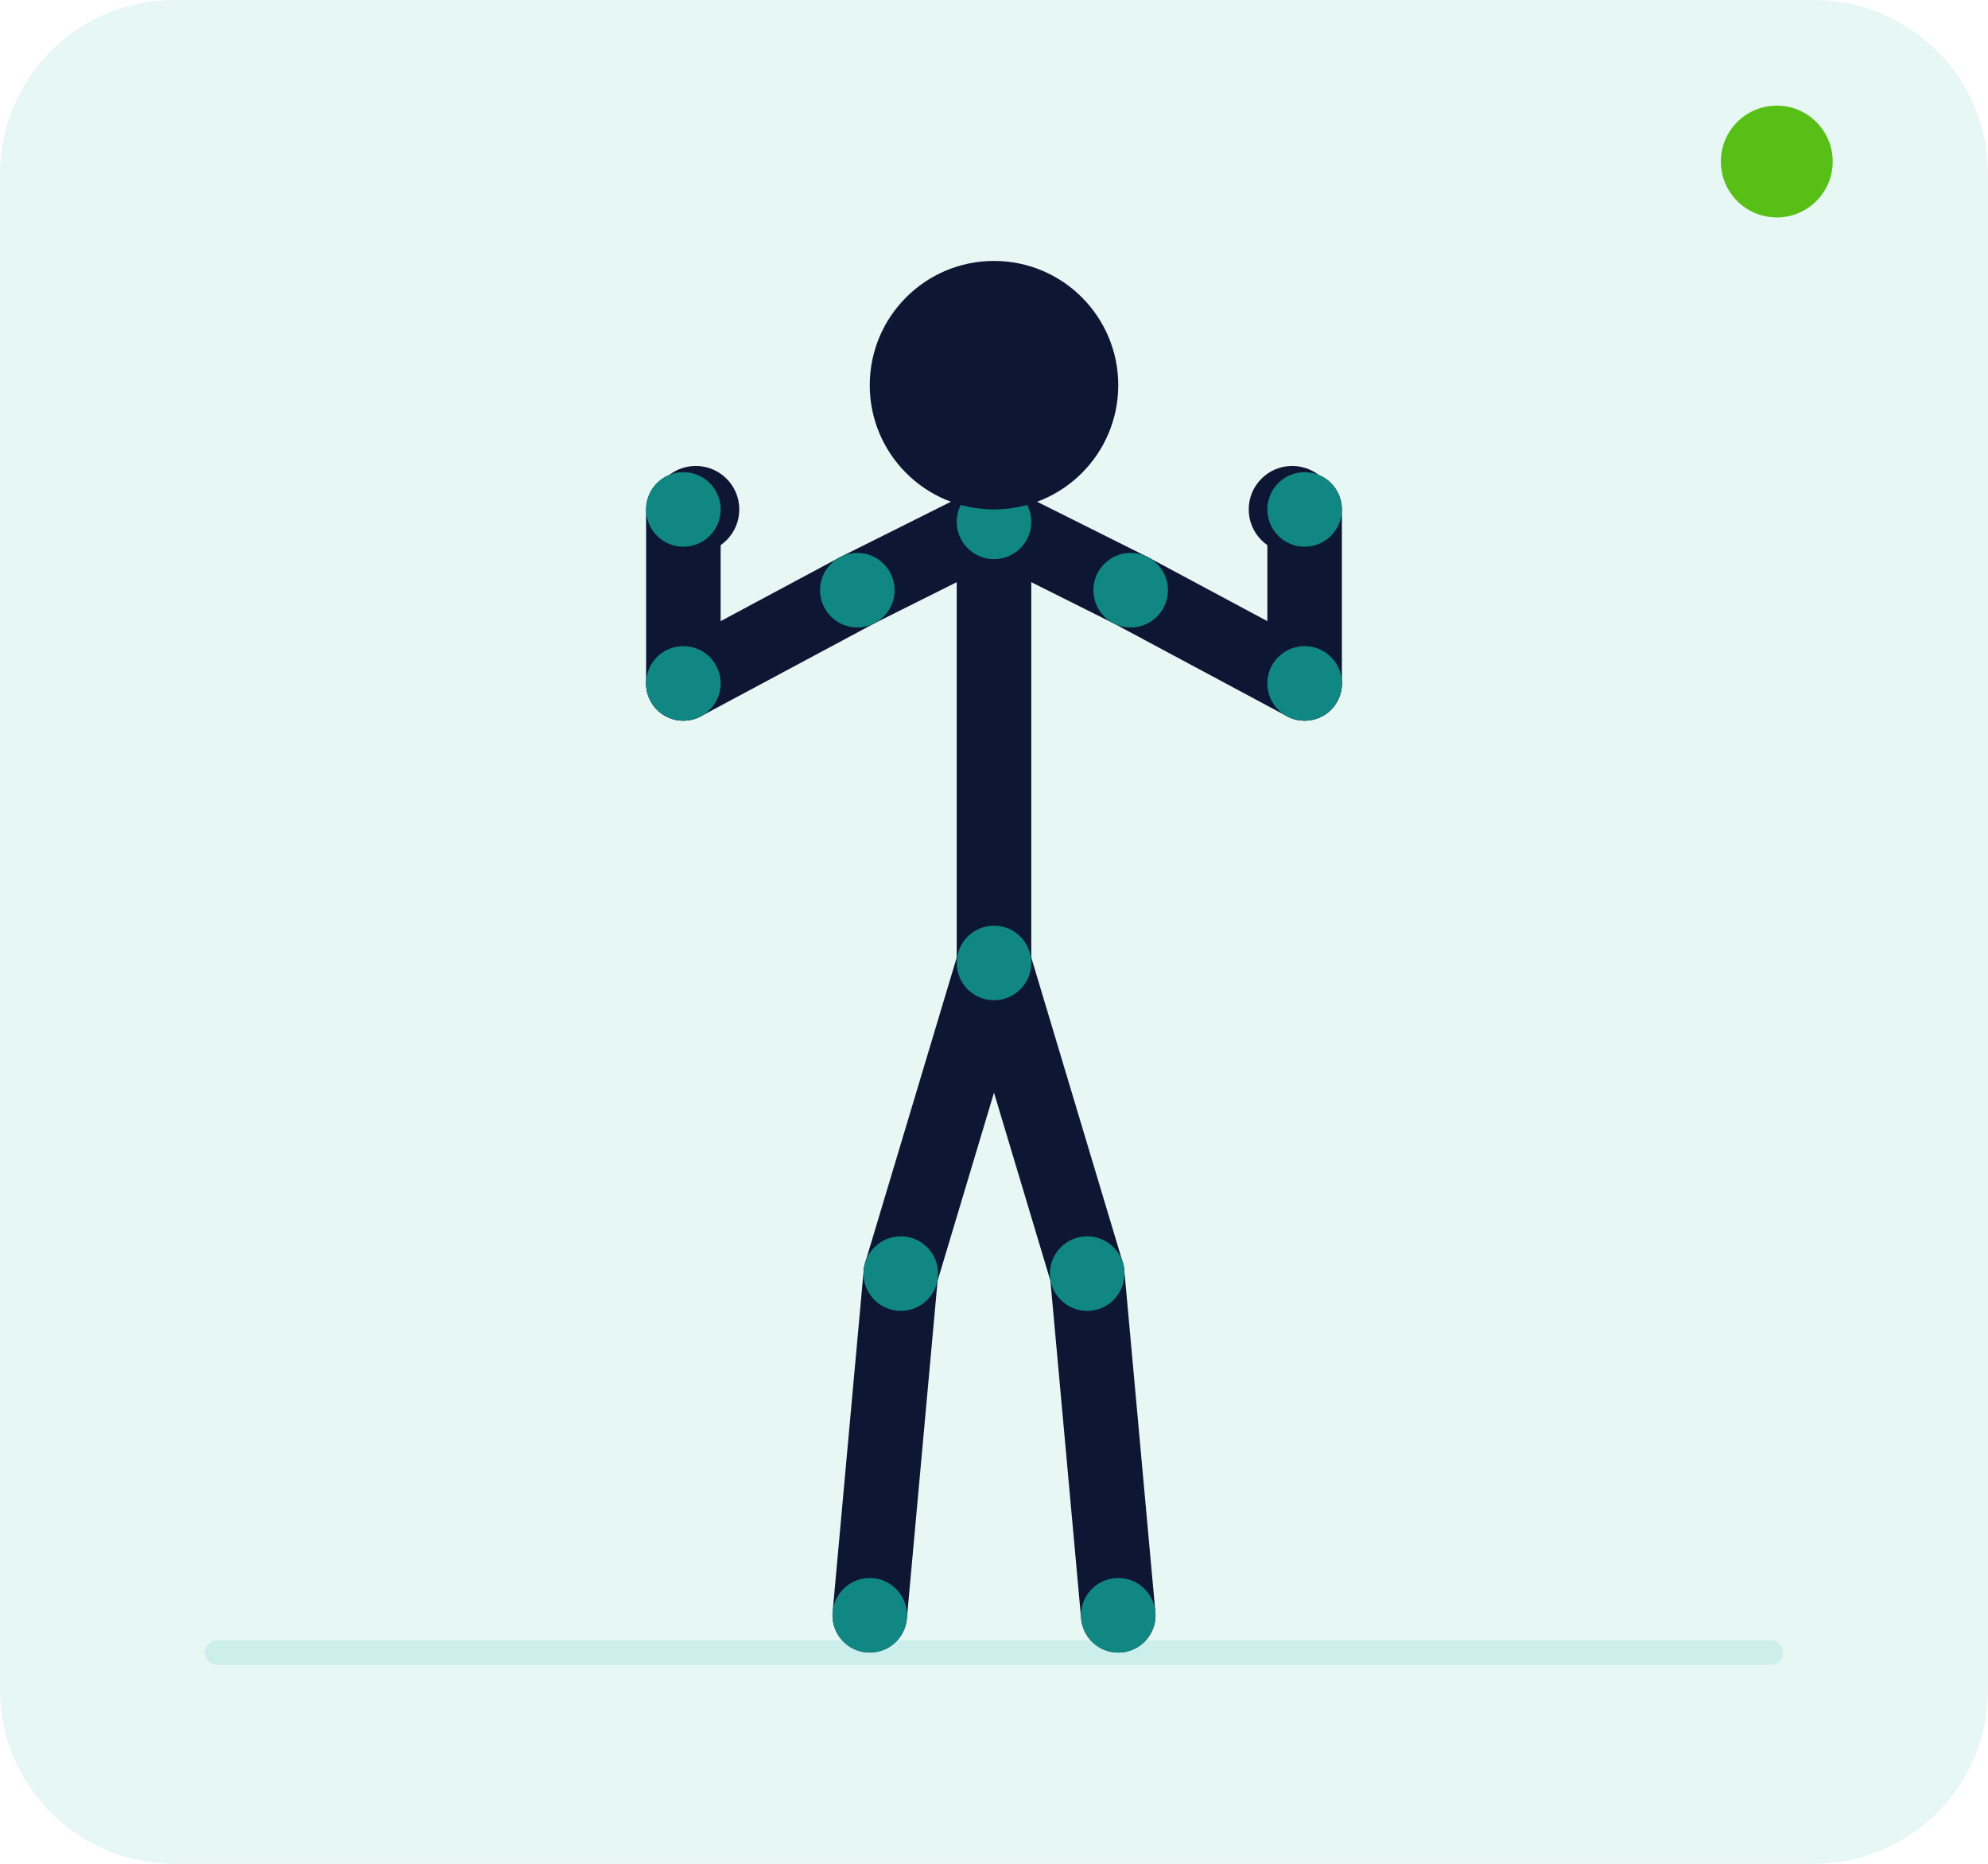
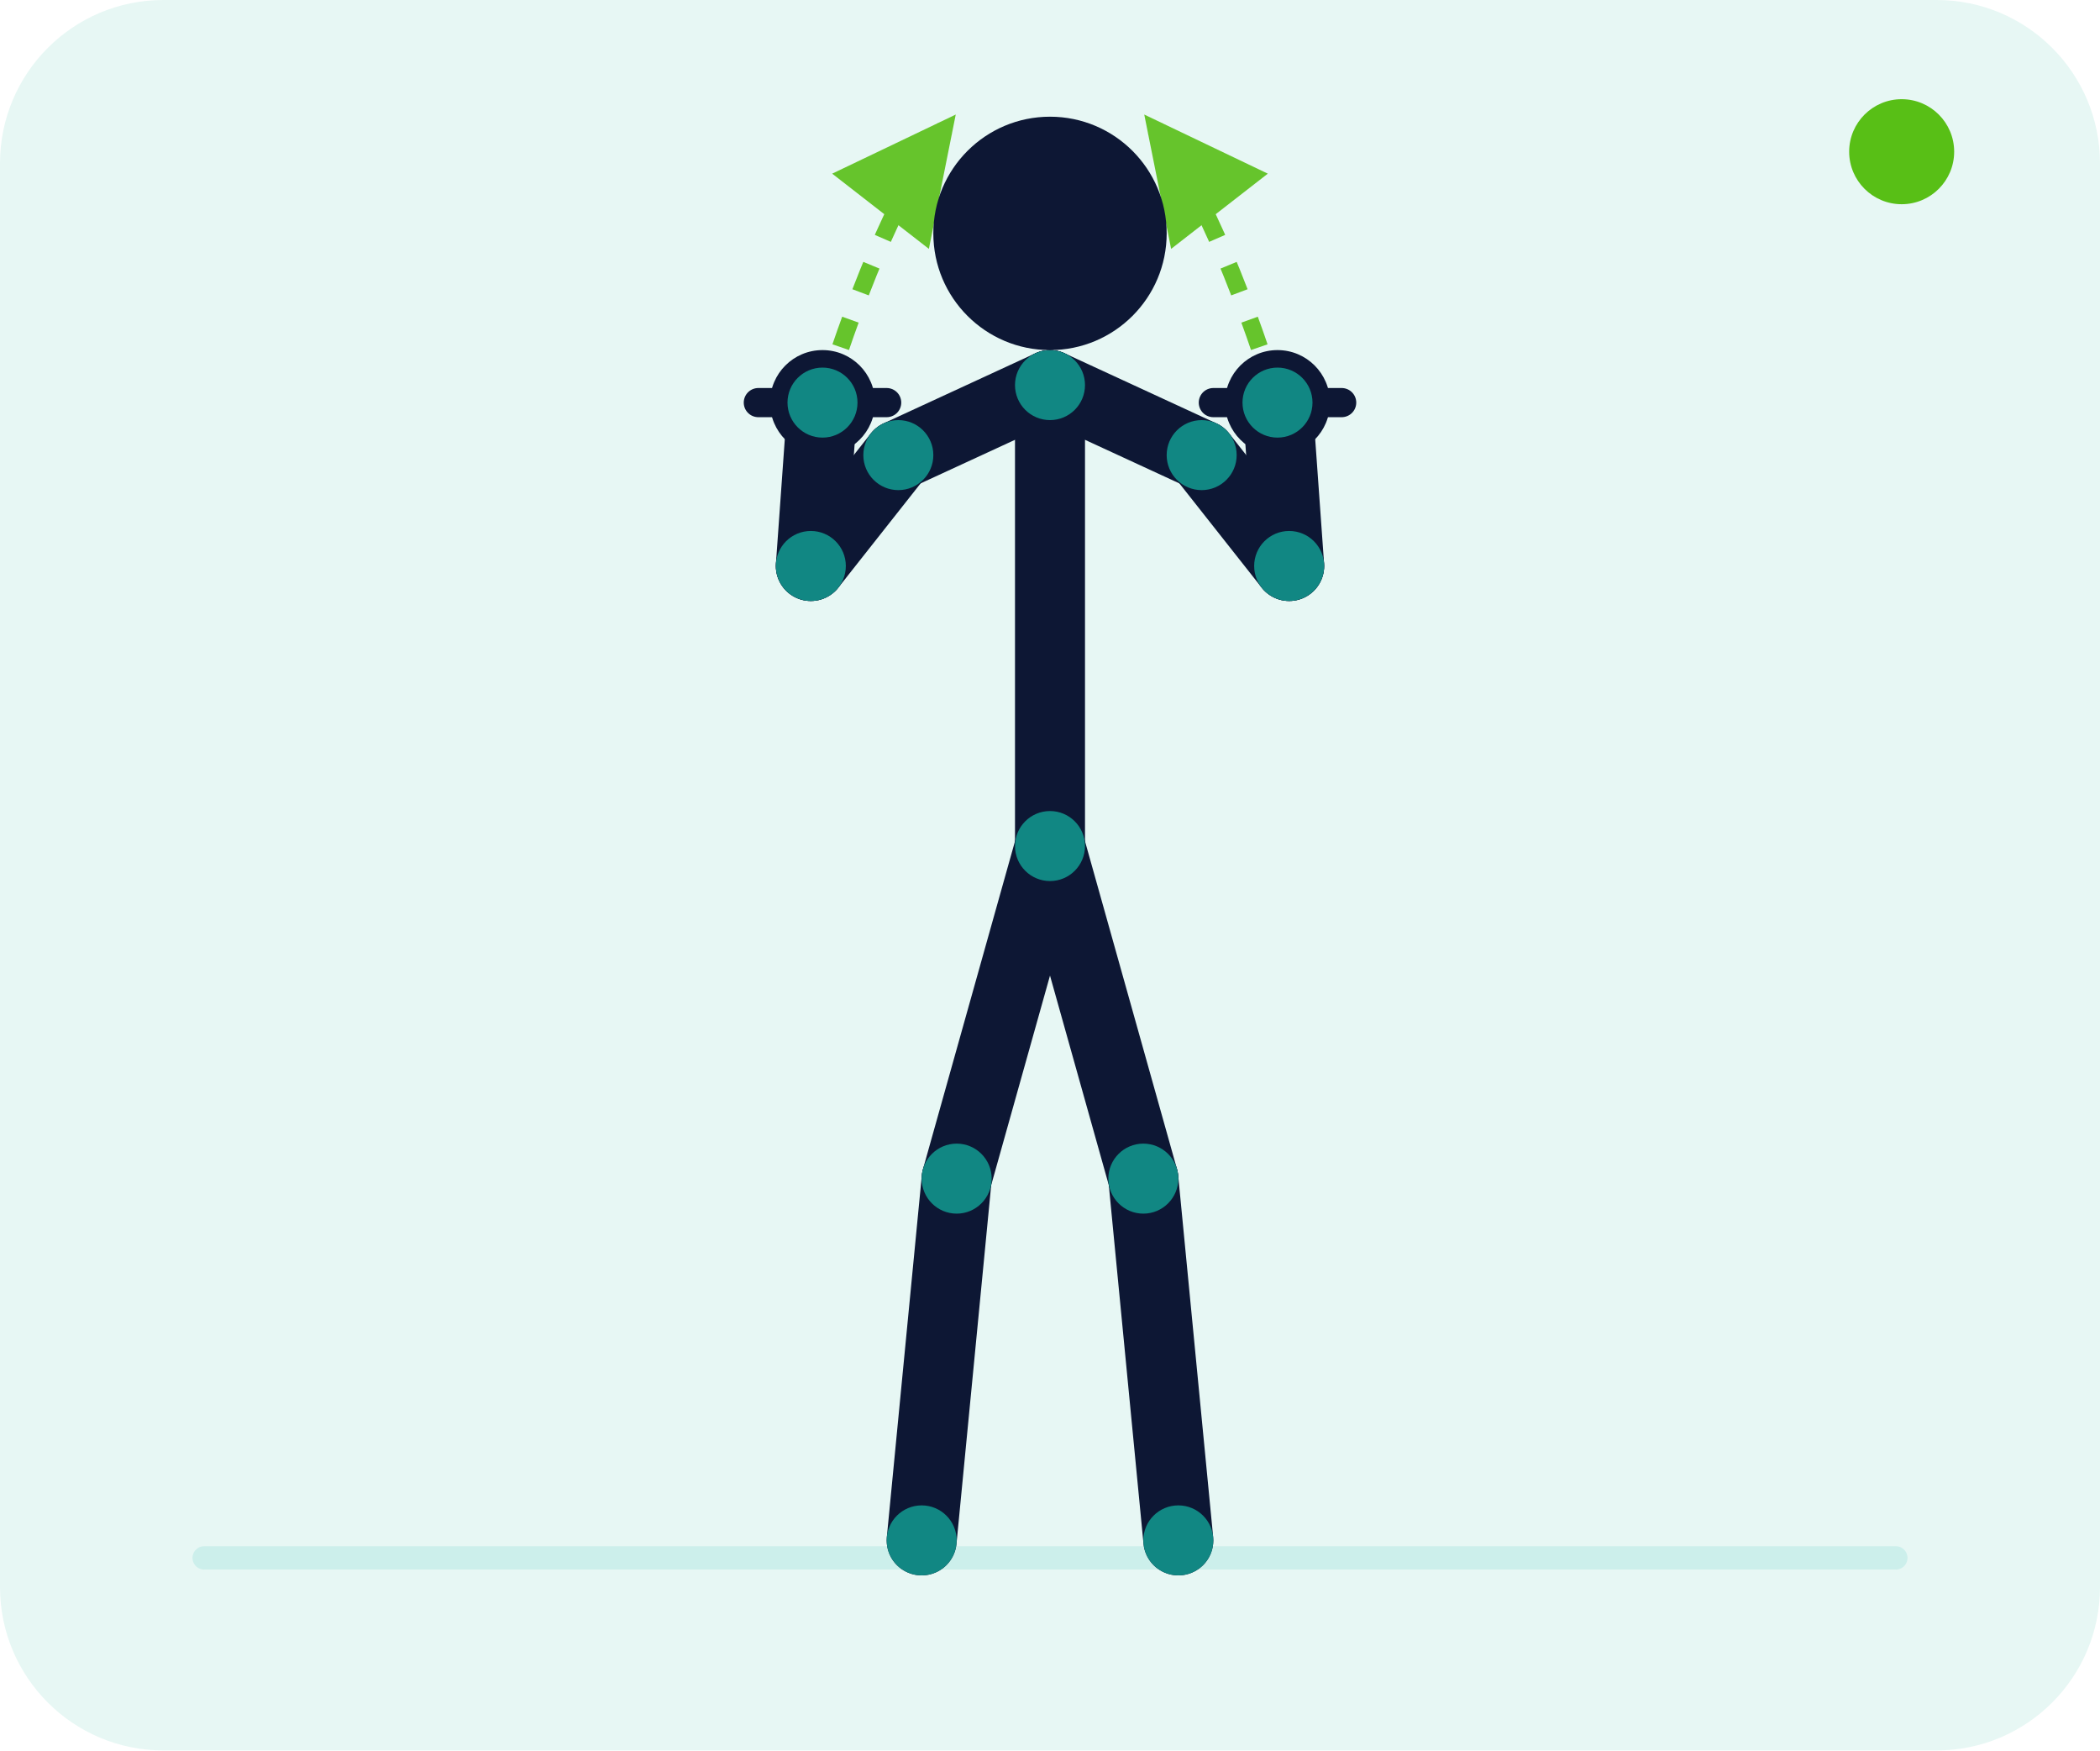
- <svg xmlns="http://www.w3.org/2000/svg" viewBox="0 0 320 300" role="img" aria-labelledby="title desc">
-   <rect width="320" height="300" rx="28" fill="#e7f7f4" />
-   <path d="M35 266h250" stroke="#ccefeb" stroke-width="4" stroke-linecap="round" />
-   <g fill="#0d1734">
-     <circle cx="112" cy="82" r="7" />
-     <circle cx="208" cy="82" r="7" />
-   </g>
+ <svg xmlns="http://www.w3.org/2000/svg" viewBox="0 0 360 300" role="img" aria-labelledby="title desc">
+   <defs>
+     <marker id="arrow" markerWidth="7" markerHeight="7" refX="6" refY="3.5" orient="auto">
+       <path d="M0 0L7 3.5L0 7z" fill="#58bf16" />
+     </marker>
+   </defs>
+   <rect width="360" height="300" rx="28" fill="#e7f7f4" />
+   <path d="M35 267h290" stroke="#ccefeb" stroke-width="4" stroke-linecap="round" />
+   <path d="M141 69 Q151.5 35.5 162 22" fill="none" stroke="#58bf16" stroke-width="3" stroke-dasharray="5 5" marker-end="url(#arrow)" opacity=".9" />
+   <path d="M219 69 Q208.5 35.5 198 22" fill="none" stroke="#58bf16" stroke-width="3" stroke-dasharray="5 5" marker-end="url(#arrow)" opacity=".9" />
+   <circle cx="141" cy="69" r="9" fill="#0d1734">
+     <animate attributeName="cx" values="141;162;141" dur="2.8s" repeatCount="indefinite" keyTimes="0;.5;1" calcMode="spline" keySplines=".4 0 .2 1;.4 0 .2 1" />
+     <animate attributeName="cy" values="69;22;69" dur="2.8s" repeatCount="indefinite" keyTimes="0;.5;1" calcMode="spline" keySplines=".4 0 .2 1;.4 0 .2 1" />
+   </circle>
+   <line x1="130" y1="69" x2="152" y2="69" stroke="#0d1734" stroke-width="5" stroke-linecap="round">
+     <animate attributeName="x1" values="130;151;130" dur="2.8s" repeatCount="indefinite" keyTimes="0;.5;1" calcMode="spline" keySplines=".4 0 .2 1;.4 0 .2 1" />
+     <animate attributeName="y1" values="69;22;69" dur="2.8s" repeatCount="indefinite" keyTimes="0;.5;1" calcMode="spline" keySplines=".4 0 .2 1;.4 0 .2 1" />
+     <animate attributeName="x2" values="152;173;152" dur="2.8s" repeatCount="indefinite" keyTimes="0;.5;1" calcMode="spline" keySplines=".4 0 .2 1;.4 0 .2 1" />
+     <animate attributeName="y2" values="69;22;69" dur="2.8s" repeatCount="indefinite" keyTimes="0;.5;1" calcMode="spline" keySplines=".4 0 .2 1;.4 0 .2 1" />
+   </line>
+   <circle cx="219" cy="69" r="9" fill="#0d1734">
+     <animate attributeName="cx" values="219;198;219" dur="2.8s" repeatCount="indefinite" keyTimes="0;.5;1" calcMode="spline" keySplines=".4 0 .2 1;.4 0 .2 1" />
+     <animate attributeName="cy" values="69;22;69" dur="2.8s" repeatCount="indefinite" keyTimes="0;.5;1" calcMode="spline" keySplines=".4 0 .2 1;.4 0 .2 1" />
+   </circle>
+   <line x1="208" y1="69" x2="230" y2="69" stroke="#0d1734" stroke-width="5" stroke-linecap="round">
+     <animate attributeName="x1" values="208;187;208" dur="2.8s" repeatCount="indefinite" keyTimes="0;.5;1" calcMode="spline" keySplines=".4 0 .2 1;.4 0 .2 1" />
+     <animate attributeName="y1" values="69;22;69" dur="2.8s" repeatCount="indefinite" keyTimes="0;.5;1" calcMode="spline" keySplines=".4 0 .2 1;.4 0 .2 1" />
+     <animate attributeName="x2" values="230;209;230" dur="2.8s" repeatCount="indefinite" keyTimes="0;.5;1" calcMode="spline" keySplines=".4 0 .2 1;.4 0 .2 1" />
+     <animate attributeName="y2" values="69;22;69" dur="2.8s" repeatCount="indefinite" keyTimes="0;.5;1" calcMode="spline" keySplines=".4 0 .2 1;.4 0 .2 1" />
+   </line>
  <g>
-     <line x1="160" y1="84" x2="138" y2="95" stroke="#0d1734" stroke-width="12" stroke-linecap="round">
-       <animate attributeName="x1" values="160;160;160" dur="2.4s" repeatCount="indefinite" keyTimes="0;.5;1" calcMode="spline" keySplines=".4 0 .2 1;.4 0 .2 1" />
-       <animate attributeName="y1" values="84;84;84" dur="2.4s" repeatCount="indefinite" keyTimes="0;.5;1" calcMode="spline" keySplines=".4 0 .2 1;.4 0 .2 1" />
-       <animate attributeName="x2" values="138;138;138" dur="2.4s" repeatCount="indefinite" keyTimes="0;.5;1" calcMode="spline" keySplines=".4 0 .2 1;.4 0 .2 1" />
-       <animate attributeName="y2" values="95;95;95" dur="2.4s" repeatCount="indefinite" keyTimes="0;.5;1" calcMode="spline" keySplines=".4 0 .2 1;.4 0 .2 1" />
+     <line x1="180" y1="66" x2="154" y2="78" stroke="#0d1734" stroke-width="12" stroke-linecap="round">
+       <animate attributeName="x1" values="180;180;180" dur="2.8s" repeatCount="indefinite" keyTimes="0;.5;1" calcMode="spline" keySplines=".4 0 .2 1;.4 0 .2 1" />
+       <animate attributeName="y1" values="66;66;66" dur="2.8s" repeatCount="indefinite" keyTimes="0;.5;1" calcMode="spline" keySplines=".4 0 .2 1;.4 0 .2 1" />
+       <animate attributeName="x2" values="154;154;154" dur="2.8s" repeatCount="indefinite" keyTimes="0;.5;1" calcMode="spline" keySplines=".4 0 .2 1;.4 0 .2 1" />
+       <animate attributeName="y2" values="78;78;78" dur="2.8s" repeatCount="indefinite" keyTimes="0;.5;1" calcMode="spline" keySplines=".4 0 .2 1;.4 0 .2 1" />
    </line>
-     <line x1="160" y1="84" x2="182" y2="95" stroke="#0d1734" stroke-width="12" stroke-linecap="round">
-       <animate attributeName="x1" values="160;160;160" dur="2.4s" repeatCount="indefinite" keyTimes="0;.5;1" calcMode="spline" keySplines=".4 0 .2 1;.4 0 .2 1" />
-       <animate attributeName="y1" values="84;84;84" dur="2.4s" repeatCount="indefinite" keyTimes="0;.5;1" calcMode="spline" keySplines=".4 0 .2 1;.4 0 .2 1" />
-       <animate attributeName="x2" values="182;182;182" dur="2.4s" repeatCount="indefinite" keyTimes="0;.5;1" calcMode="spline" keySplines=".4 0 .2 1;.4 0 .2 1" />
-       <animate attributeName="y2" values="95;95;95" dur="2.4s" repeatCount="indefinite" keyTimes="0;.5;1" calcMode="spline" keySplines=".4 0 .2 1;.4 0 .2 1" />
+     <line x1="180" y1="66" x2="206" y2="78" stroke="#0d1734" stroke-width="12" stroke-linecap="round">
+       <animate attributeName="x1" values="180;180;180" dur="2.8s" repeatCount="indefinite" keyTimes="0;.5;1" calcMode="spline" keySplines=".4 0 .2 1;.4 0 .2 1" />
+       <animate attributeName="y1" values="66;66;66" dur="2.8s" repeatCount="indefinite" keyTimes="0;.5;1" calcMode="spline" keySplines=".4 0 .2 1;.4 0 .2 1" />
+       <animate attributeName="x2" values="206;206;206" dur="2.8s" repeatCount="indefinite" keyTimes="0;.5;1" calcMode="spline" keySplines=".4 0 .2 1;.4 0 .2 1" />
+       <animate attributeName="y2" values="78;78;78" dur="2.8s" repeatCount="indefinite" keyTimes="0;.5;1" calcMode="spline" keySplines=".4 0 .2 1;.4 0 .2 1" />
    </line>
-     <line x1="160" y1="84" x2="160" y2="155" stroke="#0d1734" stroke-width="12" stroke-linecap="round">
-       <animate attributeName="x1" values="160;160;160" dur="2.4s" repeatCount="indefinite" keyTimes="0;.5;1" calcMode="spline" keySplines=".4 0 .2 1;.4 0 .2 1" />
-       <animate attributeName="y1" values="84;84;84" dur="2.4s" repeatCount="indefinite" keyTimes="0;.5;1" calcMode="spline" keySplines=".4 0 .2 1;.4 0 .2 1" />
-       <animate attributeName="x2" values="160;160;160" dur="2.4s" repeatCount="indefinite" keyTimes="0;.5;1" calcMode="spline" keySplines=".4 0 .2 1;.4 0 .2 1" />
-       <animate attributeName="y2" values="155;155;155" dur="2.4s" repeatCount="indefinite" keyTimes="0;.5;1" calcMode="spline" keySplines=".4 0 .2 1;.4 0 .2 1" />
+     <line x1="180" y1="66" x2="180" y2="145" stroke="#0d1734" stroke-width="12" stroke-linecap="round">
+       <animate attributeName="x1" values="180;180;180" dur="2.8s" repeatCount="indefinite" keyTimes="0;.5;1" calcMode="spline" keySplines=".4 0 .2 1;.4 0 .2 1" />
+       <animate attributeName="y1" values="66;66;66" dur="2.8s" repeatCount="indefinite" keyTimes="0;.5;1" calcMode="spline" keySplines=".4 0 .2 1;.4 0 .2 1" />
+       <animate attributeName="x2" values="180;180;180" dur="2.8s" repeatCount="indefinite" keyTimes="0;.5;1" calcMode="spline" keySplines=".4 0 .2 1;.4 0 .2 1" />
+       <animate attributeName="y2" values="145;145;145" dur="2.8s" repeatCount="indefinite" keyTimes="0;.5;1" calcMode="spline" keySplines=".4 0 .2 1;.4 0 .2 1" />
    </line>
-     <line x1="138" y1="95" x2="110" y2="110" stroke="#0d1734" stroke-width="12" stroke-linecap="round">
-       <animate attributeName="x1" values="138;138;138" dur="2.4s" repeatCount="indefinite" keyTimes="0;.5;1" calcMode="spline" keySplines=".4 0 .2 1;.4 0 .2 1" />
-       <animate attributeName="y1" values="95;95;95" dur="2.4s" repeatCount="indefinite" keyTimes="0;.5;1" calcMode="spline" keySplines=".4 0 .2 1;.4 0 .2 1" />
-       <animate attributeName="x2" values="110;130;110" dur="2.4s" repeatCount="indefinite" keyTimes="0;.5;1" calcMode="spline" keySplines=".4 0 .2 1;.4 0 .2 1" />
-       <animate attributeName="y2" values="110;62;110" dur="2.4s" repeatCount="indefinite" keyTimes="0;.5;1" calcMode="spline" keySplines=".4 0 .2 1;.4 0 .2 1" />
+     <line x1="154" y1="78" x2="139" y2="97" stroke="#0d1734" stroke-width="12" stroke-linecap="round">
+       <animate attributeName="x1" values="154;154;154" dur="2.8s" repeatCount="indefinite" keyTimes="0;.5;1" calcMode="spline" keySplines=".4 0 .2 1;.4 0 .2 1" />
+       <animate attributeName="y1" values="78;78;78" dur="2.8s" repeatCount="indefinite" keyTimes="0;.5;1" calcMode="spline" keySplines=".4 0 .2 1;.4 0 .2 1" />
+       <animate attributeName="x2" values="139;157;139" dur="2.8s" repeatCount="indefinite" keyTimes="0;.5;1" calcMode="spline" keySplines=".4 0 .2 1;.4 0 .2 1" />
+       <animate attributeName="y2" values="97;52;97" dur="2.8s" repeatCount="indefinite" keyTimes="0;.5;1" calcMode="spline" keySplines=".4 0 .2 1;.4 0 .2 1" />
    </line>
-     <line x1="110" y1="110" x2="110" y2="82" stroke="#0d1734" stroke-width="12" stroke-linecap="round">
-       <animate attributeName="x1" values="110;130;110" dur="2.4s" repeatCount="indefinite" keyTimes="0;.5;1" calcMode="spline" keySplines=".4 0 .2 1;.4 0 .2 1" />
-       <animate attributeName="y1" values="110;62;110" dur="2.4s" repeatCount="indefinite" keyTimes="0;.5;1" calcMode="spline" keySplines=".4 0 .2 1;.4 0 .2 1" />
-       <animate attributeName="x2" values="110;134;110" dur="2.4s" repeatCount="indefinite" keyTimes="0;.5;1" calcMode="spline" keySplines=".4 0 .2 1;.4 0 .2 1" />
-       <animate attributeName="y2" values="82;30;82" dur="2.4s" repeatCount="indefinite" keyTimes="0;.5;1" calcMode="spline" keySplines=".4 0 .2 1;.4 0 .2 1" />
+     <line x1="139" y1="97" x2="141" y2="69" stroke="#0d1734" stroke-width="12" stroke-linecap="round">
+       <animate attributeName="x1" values="139;157;139" dur="2.8s" repeatCount="indefinite" keyTimes="0;.5;1" calcMode="spline" keySplines=".4 0 .2 1;.4 0 .2 1" />
+       <animate attributeName="y1" values="97;52;97" dur="2.8s" repeatCount="indefinite" keyTimes="0;.5;1" calcMode="spline" keySplines=".4 0 .2 1;.4 0 .2 1" />
+       <animate attributeName="x2" values="141;162;141" dur="2.8s" repeatCount="indefinite" keyTimes="0;.5;1" calcMode="spline" keySplines=".4 0 .2 1;.4 0 .2 1" />
+       <animate attributeName="y2" values="69;22;69" dur="2.8s" repeatCount="indefinite" keyTimes="0;.5;1" calcMode="spline" keySplines=".4 0 .2 1;.4 0 .2 1" />
    </line>
-     <line x1="182" y1="95" x2="210" y2="110" stroke="#0d1734" stroke-width="12" stroke-linecap="round">
-       <animate attributeName="x1" values="182;182;182" dur="2.4s" repeatCount="indefinite" keyTimes="0;.5;1" calcMode="spline" keySplines=".4 0 .2 1;.4 0 .2 1" />
-       <animate attributeName="y1" values="95;95;95" dur="2.4s" repeatCount="indefinite" keyTimes="0;.5;1" calcMode="spline" keySplines=".4 0 .2 1;.4 0 .2 1" />
-       <animate attributeName="x2" values="210;190;210" dur="2.4s" repeatCount="indefinite" keyTimes="0;.5;1" calcMode="spline" keySplines=".4 0 .2 1;.4 0 .2 1" />
-       <animate attributeName="y2" values="110;62;110" dur="2.4s" repeatCount="indefinite" keyTimes="0;.5;1" calcMode="spline" keySplines=".4 0 .2 1;.4 0 .2 1" />
+     <line x1="206" y1="78" x2="221" y2="97" stroke="#0d1734" stroke-width="12" stroke-linecap="round">
+       <animate attributeName="x1" values="206;206;206" dur="2.8s" repeatCount="indefinite" keyTimes="0;.5;1" calcMode="spline" keySplines=".4 0 .2 1;.4 0 .2 1" />
+       <animate attributeName="y1" values="78;78;78" dur="2.8s" repeatCount="indefinite" keyTimes="0;.5;1" calcMode="spline" keySplines=".4 0 .2 1;.4 0 .2 1" />
+       <animate attributeName="x2" values="221;203;221" dur="2.8s" repeatCount="indefinite" keyTimes="0;.5;1" calcMode="spline" keySplines=".4 0 .2 1;.4 0 .2 1" />
+       <animate attributeName="y2" values="97;52;97" dur="2.8s" repeatCount="indefinite" keyTimes="0;.5;1" calcMode="spline" keySplines=".4 0 .2 1;.4 0 .2 1" />
    </line>
-     <line x1="210" y1="110" x2="210" y2="82" stroke="#0d1734" stroke-width="12" stroke-linecap="round">
-       <animate attributeName="x1" values="210;190;210" dur="2.4s" repeatCount="indefinite" keyTimes="0;.5;1" calcMode="spline" keySplines=".4 0 .2 1;.4 0 .2 1" />
-       <animate attributeName="y1" values="110;62;110" dur="2.4s" repeatCount="indefinite" keyTimes="0;.5;1" calcMode="spline" keySplines=".4 0 .2 1;.4 0 .2 1" />
-       <animate attributeName="x2" values="210;186;210" dur="2.4s" repeatCount="indefinite" keyTimes="0;.5;1" calcMode="spline" keySplines=".4 0 .2 1;.4 0 .2 1" />
-       <animate attributeName="y2" values="82;30;82" dur="2.4s" repeatCount="indefinite" keyTimes="0;.5;1" calcMode="spline" keySplines=".4 0 .2 1;.4 0 .2 1" />
+     <line x1="221" y1="97" x2="219" y2="69" stroke="#0d1734" stroke-width="12" stroke-linecap="round">
+       <animate attributeName="x1" values="221;203;221" dur="2.8s" repeatCount="indefinite" keyTimes="0;.5;1" calcMode="spline" keySplines=".4 0 .2 1;.4 0 .2 1" />
+       <animate attributeName="y1" values="97;52;97" dur="2.8s" repeatCount="indefinite" keyTimes="0;.5;1" calcMode="spline" keySplines=".4 0 .2 1;.4 0 .2 1" />
+       <animate attributeName="x2" values="219;198;219" dur="2.8s" repeatCount="indefinite" keyTimes="0;.5;1" calcMode="spline" keySplines=".4 0 .2 1;.4 0 .2 1" />
+       <animate attributeName="y2" values="69;22;69" dur="2.8s" repeatCount="indefinite" keyTimes="0;.5;1" calcMode="spline" keySplines=".4 0 .2 1;.4 0 .2 1" />
    </line>
-     <line x1="160" y1="155" x2="145" y2="205" stroke="#0d1734" stroke-width="12" stroke-linecap="round">
-       <animate attributeName="x1" values="160;160;160" dur="2.4s" repeatCount="indefinite" keyTimes="0;.5;1" calcMode="spline" keySplines=".4 0 .2 1;.4 0 .2 1" />
-       <animate attributeName="y1" values="155;155;155" dur="2.4s" repeatCount="indefinite" keyTimes="0;.5;1" calcMode="spline" keySplines=".4 0 .2 1;.4 0 .2 1" />
-       <animate attributeName="x2" values="145;145;145" dur="2.4s" repeatCount="indefinite" keyTimes="0;.5;1" calcMode="spline" keySplines=".4 0 .2 1;.4 0 .2 1" />
-       <animate attributeName="y2" values="205;205;205" dur="2.4s" repeatCount="indefinite" keyTimes="0;.5;1" calcMode="spline" keySplines=".4 0 .2 1;.4 0 .2 1" />
+     <line x1="180" y1="145" x2="164" y2="202" stroke="#0d1734" stroke-width="12" stroke-linecap="round">
+       <animate attributeName="x1" values="180;180;180" dur="2.8s" repeatCount="indefinite" keyTimes="0;.5;1" calcMode="spline" keySplines=".4 0 .2 1;.4 0 .2 1" />
+       <animate attributeName="y1" values="145;145;145" dur="2.8s" repeatCount="indefinite" keyTimes="0;.5;1" calcMode="spline" keySplines=".4 0 .2 1;.4 0 .2 1" />
+       <animate attributeName="x2" values="164;164;164" dur="2.8s" repeatCount="indefinite" keyTimes="0;.5;1" calcMode="spline" keySplines=".4 0 .2 1;.4 0 .2 1" />
+       <animate attributeName="y2" values="202;202;202" dur="2.8s" repeatCount="indefinite" keyTimes="0;.5;1" calcMode="spline" keySplines=".4 0 .2 1;.4 0 .2 1" />
    </line>
-     <line x1="145" y1="205" x2="140" y2="260" stroke="#0d1734" stroke-width="12" stroke-linecap="round">
-       <animate attributeName="x1" values="145;145;145" dur="2.4s" repeatCount="indefinite" keyTimes="0;.5;1" calcMode="spline" keySplines=".4 0 .2 1;.4 0 .2 1" />
-       <animate attributeName="y1" values="205;205;205" dur="2.4s" repeatCount="indefinite" keyTimes="0;.5;1" calcMode="spline" keySplines=".4 0 .2 1;.4 0 .2 1" />
-       <animate attributeName="x2" values="140;140;140" dur="2.4s" repeatCount="indefinite" keyTimes="0;.5;1" calcMode="spline" keySplines=".4 0 .2 1;.4 0 .2 1" />
-       <animate attributeName="y2" values="260;260;260" dur="2.4s" repeatCount="indefinite" keyTimes="0;.5;1" calcMode="spline" keySplines=".4 0 .2 1;.4 0 .2 1" />
+     <line x1="164" y1="202" x2="158" y2="264" stroke="#0d1734" stroke-width="12" stroke-linecap="round">
+       <animate attributeName="x1" values="164;164;164" dur="2.8s" repeatCount="indefinite" keyTimes="0;.5;1" calcMode="spline" keySplines=".4 0 .2 1;.4 0 .2 1" />
+       <animate attributeName="y1" values="202;202;202" dur="2.8s" repeatCount="indefinite" keyTimes="0;.5;1" calcMode="spline" keySplines=".4 0 .2 1;.4 0 .2 1" />
+       <animate attributeName="x2" values="158;158;158" dur="2.8s" repeatCount="indefinite" keyTimes="0;.5;1" calcMode="spline" keySplines=".4 0 .2 1;.4 0 .2 1" />
+       <animate attributeName="y2" values="264;264;264" dur="2.8s" repeatCount="indefinite" keyTimes="0;.5;1" calcMode="spline" keySplines=".4 0 .2 1;.4 0 .2 1" />
    </line>
-     <line x1="160" y1="155" x2="175" y2="205" stroke="#0d1734" stroke-width="12" stroke-linecap="round">
-       <animate attributeName="x1" values="160;160;160" dur="2.4s" repeatCount="indefinite" keyTimes="0;.5;1" calcMode="spline" keySplines=".4 0 .2 1;.4 0 .2 1" />
-       <animate attributeName="y1" values="155;155;155" dur="2.4s" repeatCount="indefinite" keyTimes="0;.5;1" calcMode="spline" keySplines=".4 0 .2 1;.4 0 .2 1" />
-       <animate attributeName="x2" values="175;175;175" dur="2.4s" repeatCount="indefinite" keyTimes="0;.5;1" calcMode="spline" keySplines=".4 0 .2 1;.4 0 .2 1" />
-       <animate attributeName="y2" values="205;205;205" dur="2.4s" repeatCount="indefinite" keyTimes="0;.5;1" calcMode="spline" keySplines=".4 0 .2 1;.4 0 .2 1" />
+     <line x1="180" y1="145" x2="196" y2="202" stroke="#0d1734" stroke-width="12" stroke-linecap="round">
+       <animate attributeName="x1" values="180;180;180" dur="2.8s" repeatCount="indefinite" keyTimes="0;.5;1" calcMode="spline" keySplines=".4 0 .2 1;.4 0 .2 1" />
+       <animate attributeName="y1" values="145;145;145" dur="2.8s" repeatCount="indefinite" keyTimes="0;.5;1" calcMode="spline" keySplines=".4 0 .2 1;.4 0 .2 1" />
+       <animate attributeName="x2" values="196;196;196" dur="2.8s" repeatCount="indefinite" keyTimes="0;.5;1" calcMode="spline" keySplines=".4 0 .2 1;.4 0 .2 1" />
+       <animate attributeName="y2" values="202;202;202" dur="2.8s" repeatCount="indefinite" keyTimes="0;.5;1" calcMode="spline" keySplines=".4 0 .2 1;.4 0 .2 1" />
    </line>
-     <line x1="175" y1="205" x2="180" y2="260" stroke="#0d1734" stroke-width="12" stroke-linecap="round">
-       <animate attributeName="x1" values="175;175;175" dur="2.4s" repeatCount="indefinite" keyTimes="0;.5;1" calcMode="spline" keySplines=".4 0 .2 1;.4 0 .2 1" />
-       <animate attributeName="y1" values="205;205;205" dur="2.4s" repeatCount="indefinite" keyTimes="0;.5;1" calcMode="spline" keySplines=".4 0 .2 1;.4 0 .2 1" />
-       <animate attributeName="x2" values="180;180;180" dur="2.4s" repeatCount="indefinite" keyTimes="0;.5;1" calcMode="spline" keySplines=".4 0 .2 1;.4 0 .2 1" />
-       <animate attributeName="y2" values="260;260;260" dur="2.4s" repeatCount="indefinite" keyTimes="0;.5;1" calcMode="spline" keySplines=".4 0 .2 1;.4 0 .2 1" />
+     <line x1="196" y1="202" x2="202" y2="264" stroke="#0d1734" stroke-width="12" stroke-linecap="round">
+       <animate attributeName="x1" values="196;196;196" dur="2.8s" repeatCount="indefinite" keyTimes="0;.5;1" calcMode="spline" keySplines=".4 0 .2 1;.4 0 .2 1" />
+       <animate attributeName="y1" values="202;202;202" dur="2.8s" repeatCount="indefinite" keyTimes="0;.5;1" calcMode="spline" keySplines=".4 0 .2 1;.4 0 .2 1" />
+       <animate attributeName="x2" values="202;202;202" dur="2.8s" repeatCount="indefinite" keyTimes="0;.5;1" calcMode="spline" keySplines=".4 0 .2 1;.4 0 .2 1" />
+       <animate attributeName="y2" values="264;264;264" dur="2.8s" repeatCount="indefinite" keyTimes="0;.5;1" calcMode="spline" keySplines=".4 0 .2 1;.4 0 .2 1" />
    </line>
-     <circle cx="160" cy="84" r="6" fill="#118783">
-       <animate attributeName="cx" values="160;160;160" dur="2.4s" repeatCount="indefinite" keyTimes="0;.5;1" calcMode="spline" keySplines=".4 0 .2 1;.4 0 .2 1" />
-       <animate attributeName="cy" values="84;84;84" dur="2.4s" repeatCount="indefinite" keyTimes="0;.5;1" calcMode="spline" keySplines=".4 0 .2 1;.4 0 .2 1" />
+     <circle cx="180" cy="66" r="6" fill="#118783">
+       <animate attributeName="cx" values="180;180;180" dur="2.8s" repeatCount="indefinite" keyTimes="0;.5;1" calcMode="spline" keySplines=".4 0 .2 1;.4 0 .2 1" />
+       <animate attributeName="cy" values="66;66;66" dur="2.8s" repeatCount="indefinite" keyTimes="0;.5;1" calcMode="spline" keySplines=".4 0 .2 1;.4 0 .2 1" />
    </circle>
-     <circle cx="160" cy="155" r="6" fill="#118783">
-       <animate attributeName="cx" values="160;160;160" dur="2.4s" repeatCount="indefinite" keyTimes="0;.5;1" calcMode="spline" keySplines=".4 0 .2 1;.4 0 .2 1" />
-       <animate attributeName="cy" values="155;155;155" dur="2.4s" repeatCount="indefinite" keyTimes="0;.5;1" calcMode="spline" keySplines=".4 0 .2 1;.4 0 .2 1" />
+     <circle cx="180" cy="145" r="6" fill="#118783">
+       <animate attributeName="cx" values="180;180;180" dur="2.8s" repeatCount="indefinite" keyTimes="0;.5;1" calcMode="spline" keySplines=".4 0 .2 1;.4 0 .2 1" />
+       <animate attributeName="cy" values="145;145;145" dur="2.8s" repeatCount="indefinite" keyTimes="0;.5;1" calcMode="spline" keySplines=".4 0 .2 1;.4 0 .2 1" />
    </circle>
-     <circle cx="138" cy="95" r="6" fill="#118783">
-       <animate attributeName="cx" values="138;138;138" dur="2.4s" repeatCount="indefinite" keyTimes="0;.5;1" calcMode="spline" keySplines=".4 0 .2 1;.4 0 .2 1" />
-       <animate attributeName="cy" values="95;95;95" dur="2.4s" repeatCount="indefinite" keyTimes="0;.5;1" calcMode="spline" keySplines=".4 0 .2 1;.4 0 .2 1" />
+     <circle cx="154" cy="78" r="6" fill="#118783">
+       <animate attributeName="cx" values="154;154;154" dur="2.8s" repeatCount="indefinite" keyTimes="0;.5;1" calcMode="spline" keySplines=".4 0 .2 1;.4 0 .2 1" />
+       <animate attributeName="cy" values="78;78;78" dur="2.8s" repeatCount="indefinite" keyTimes="0;.5;1" calcMode="spline" keySplines=".4 0 .2 1;.4 0 .2 1" />
    </circle>
-     <circle cx="182" cy="95" r="6" fill="#118783">
-       <animate attributeName="cx" values="182;182;182" dur="2.4s" repeatCount="indefinite" keyTimes="0;.5;1" calcMode="spline" keySplines=".4 0 .2 1;.4 0 .2 1" />
-       <animate attributeName="cy" values="95;95;95" dur="2.4s" repeatCount="indefinite" keyTimes="0;.5;1" calcMode="spline" keySplines=".4 0 .2 1;.4 0 .2 1" />
+     <circle cx="206" cy="78" r="6" fill="#118783">
+       <animate attributeName="cx" values="206;206;206" dur="2.8s" repeatCount="indefinite" keyTimes="0;.5;1" calcMode="spline" keySplines=".4 0 .2 1;.4 0 .2 1" />
+       <animate attributeName="cy" values="78;78;78" dur="2.8s" repeatCount="indefinite" keyTimes="0;.5;1" calcMode="spline" keySplines=".4 0 .2 1;.4 0 .2 1" />
    </circle>
-     <circle cx="110" cy="110" r="6" fill="#118783">
-       <animate attributeName="cx" values="110;130;110" dur="2.4s" repeatCount="indefinite" keyTimes="0;.5;1" calcMode="spline" keySplines=".4 0 .2 1;.4 0 .2 1" />
-       <animate attributeName="cy" values="110;62;110" dur="2.4s" repeatCount="indefinite" keyTimes="0;.5;1" calcMode="spline" keySplines=".4 0 .2 1;.4 0 .2 1" />
+     <circle cx="139" cy="97" r="6" fill="#118783">
+       <animate attributeName="cx" values="139;157;139" dur="2.8s" repeatCount="indefinite" keyTimes="0;.5;1" calcMode="spline" keySplines=".4 0 .2 1;.4 0 .2 1" />
+       <animate attributeName="cy" values="97;52;97" dur="2.8s" repeatCount="indefinite" keyTimes="0;.5;1" calcMode="spline" keySplines=".4 0 .2 1;.4 0 .2 1" />
    </circle>
-     <circle cx="210" cy="110" r="6" fill="#118783">
-       <animate attributeName="cx" values="210;190;210" dur="2.4s" repeatCount="indefinite" keyTimes="0;.5;1" calcMode="spline" keySplines=".4 0 .2 1;.4 0 .2 1" />
-       <animate attributeName="cy" values="110;62;110" dur="2.4s" repeatCount="indefinite" keyTimes="0;.5;1" calcMode="spline" keySplines=".4 0 .2 1;.4 0 .2 1" />
+     <circle cx="221" cy="97" r="6" fill="#118783">
+       <animate attributeName="cx" values="221;203;221" dur="2.8s" repeatCount="indefinite" keyTimes="0;.5;1" calcMode="spline" keySplines=".4 0 .2 1;.4 0 .2 1" />
+       <animate attributeName="cy" values="97;52;97" dur="2.8s" repeatCount="indefinite" keyTimes="0;.5;1" calcMode="spline" keySplines=".4 0 .2 1;.4 0 .2 1" />
    </circle>
-     <circle cx="110" cy="82" r="6" fill="#118783">
-       <animate attributeName="cx" values="110;134;110" dur="2.4s" repeatCount="indefinite" keyTimes="0;.5;1" calcMode="spline" keySplines=".4 0 .2 1;.4 0 .2 1" />
-       <animate attributeName="cy" values="82;30;82" dur="2.4s" repeatCount="indefinite" keyTimes="0;.5;1" calcMode="spline" keySplines=".4 0 .2 1;.4 0 .2 1" />
+     <circle cx="141" cy="69" r="6" fill="#118783">
+       <animate attributeName="cx" values="141;162;141" dur="2.8s" repeatCount="indefinite" keyTimes="0;.5;1" calcMode="spline" keySplines=".4 0 .2 1;.4 0 .2 1" />
+       <animate attributeName="cy" values="69;22;69" dur="2.8s" repeatCount="indefinite" keyTimes="0;.5;1" calcMode="spline" keySplines=".4 0 .2 1;.4 0 .2 1" />
    </circle>
-     <circle cx="210" cy="82" r="6" fill="#118783">
-       <animate attributeName="cx" values="210;186;210" dur="2.4s" repeatCount="indefinite" keyTimes="0;.5;1" calcMode="spline" keySplines=".4 0 .2 1;.4 0 .2 1" />
-       <animate attributeName="cy" values="82;30;82" dur="2.4s" repeatCount="indefinite" keyTimes="0;.5;1" calcMode="spline" keySplines=".4 0 .2 1;.4 0 .2 1" />
+     <circle cx="219" cy="69" r="6" fill="#118783">
+       <animate attributeName="cx" values="219;198;219" dur="2.8s" repeatCount="indefinite" keyTimes="0;.5;1" calcMode="spline" keySplines=".4 0 .2 1;.4 0 .2 1" />
+       <animate attributeName="cy" values="69;22;69" dur="2.8s" repeatCount="indefinite" keyTimes="0;.5;1" calcMode="spline" keySplines=".4 0 .2 1;.4 0 .2 1" />
    </circle>
-     <circle cx="145" cy="205" r="6" fill="#118783">
-       <animate attributeName="cx" values="145;145;145" dur="2.4s" repeatCount="indefinite" keyTimes="0;.5;1" calcMode="spline" keySplines=".4 0 .2 1;.4 0 .2 1" />
-       <animate attributeName="cy" values="205;205;205" dur="2.4s" repeatCount="indefinite" keyTimes="0;.5;1" calcMode="spline" keySplines=".4 0 .2 1;.4 0 .2 1" />
+     <circle cx="164" cy="202" r="6" fill="#118783">
+       <animate attributeName="cx" values="164;164;164" dur="2.8s" repeatCount="indefinite" keyTimes="0;.5;1" calcMode="spline" keySplines=".4 0 .2 1;.4 0 .2 1" />
+       <animate attributeName="cy" values="202;202;202" dur="2.8s" repeatCount="indefinite" keyTimes="0;.5;1" calcMode="spline" keySplines=".4 0 .2 1;.4 0 .2 1" />
    </circle>
-     <circle cx="175" cy="205" r="6" fill="#118783">
-       <animate attributeName="cx" values="175;175;175" dur="2.4s" repeatCount="indefinite" keyTimes="0;.5;1" calcMode="spline" keySplines=".4 0 .2 1;.4 0 .2 1" />
-       <animate attributeName="cy" values="205;205;205" dur="2.4s" repeatCount="indefinite" keyTimes="0;.5;1" calcMode="spline" keySplines=".4 0 .2 1;.4 0 .2 1" />
+     <circle cx="196" cy="202" r="6" fill="#118783">
+       <animate attributeName="cx" values="196;196;196" dur="2.8s" repeatCount="indefinite" keyTimes="0;.5;1" calcMode="spline" keySplines=".4 0 .2 1;.4 0 .2 1" />
+       <animate attributeName="cy" values="202;202;202" dur="2.8s" repeatCount="indefinite" keyTimes="0;.5;1" calcMode="spline" keySplines=".4 0 .2 1;.4 0 .2 1" />
    </circle>
-     <circle cx="140" cy="260" r="6" fill="#118783">
-       <animate attributeName="cx" values="140;140;140" dur="2.4s" repeatCount="indefinite" keyTimes="0;.5;1" calcMode="spline" keySplines=".4 0 .2 1;.4 0 .2 1" />
-       <animate attributeName="cy" values="260;260;260" dur="2.4s" repeatCount="indefinite" keyTimes="0;.5;1" calcMode="spline" keySplines=".4 0 .2 1;.4 0 .2 1" />
+     <circle cx="158" cy="264" r="6" fill="#118783">
+       <animate attributeName="cx" values="158;158;158" dur="2.8s" repeatCount="indefinite" keyTimes="0;.5;1" calcMode="spline" keySplines=".4 0 .2 1;.4 0 .2 1" />
+       <animate attributeName="cy" values="264;264;264" dur="2.8s" repeatCount="indefinite" keyTimes="0;.5;1" calcMode="spline" keySplines=".4 0 .2 1;.4 0 .2 1" />
    </circle>
-     <circle cx="180" cy="260" r="6" fill="#118783">
-       <animate attributeName="cx" values="180;180;180" dur="2.4s" repeatCount="indefinite" keyTimes="0;.5;1" calcMode="spline" keySplines=".4 0 .2 1;.4 0 .2 1" />
-       <animate attributeName="cy" values="260;260;260" dur="2.4s" repeatCount="indefinite" keyTimes="0;.5;1" calcMode="spline" keySplines=".4 0 .2 1;.4 0 .2 1" />
+     <circle cx="202" cy="264" r="6" fill="#118783">
+       <animate attributeName="cx" values="202;202;202" dur="2.8s" repeatCount="indefinite" keyTimes="0;.5;1" calcMode="spline" keySplines=".4 0 .2 1;.4 0 .2 1" />
+       <animate attributeName="cy" values="264;264;264" dur="2.8s" repeatCount="indefinite" keyTimes="0;.5;1" calcMode="spline" keySplines=".4 0 .2 1;.4 0 .2 1" />
    </circle>
-     <circle cx="160" cy="62" r="20" fill="#0d1734">
-       <animate attributeName="cx" values="160;160;160" dur="2.4s" repeatCount="indefinite" keyTimes="0;.5;1" calcMode="spline" keySplines=".4 0 .2 1;.4 0 .2 1" />
-       <animate attributeName="cy" values="62;62;62" dur="2.4s" repeatCount="indefinite" keyTimes="0;.5;1" calcMode="spline" keySplines=".4 0 .2 1;.4 0 .2 1" />
+     <circle cx="180" cy="40" r="20" fill="#0d1734">
+       <animate attributeName="cx" values="180;180;180" dur="2.8s" repeatCount="indefinite" keyTimes="0;.5;1" calcMode="spline" keySplines=".4 0 .2 1;.4 0 .2 1" />
+       <animate attributeName="cy" values="40;40;40" dur="2.8s" repeatCount="indefinite" keyTimes="0;.5;1" calcMode="spline" keySplines=".4 0 .2 1;.4 0 .2 1" />
    </circle>
  </g>
-   <circle cx="286" cy="26" r="9" fill="#58bf16">
-     <animate attributeName="opacity" values=".35;1;.35" dur="2.4s" repeatCount="indefinite" />
+   <circle cx="326" cy="26" r="9" fill="#58bf16">
+     <animate attributeName="opacity" values=".35;1;.35" dur="2.8s" repeatCount="indefinite" />
  </circle>
</svg>
